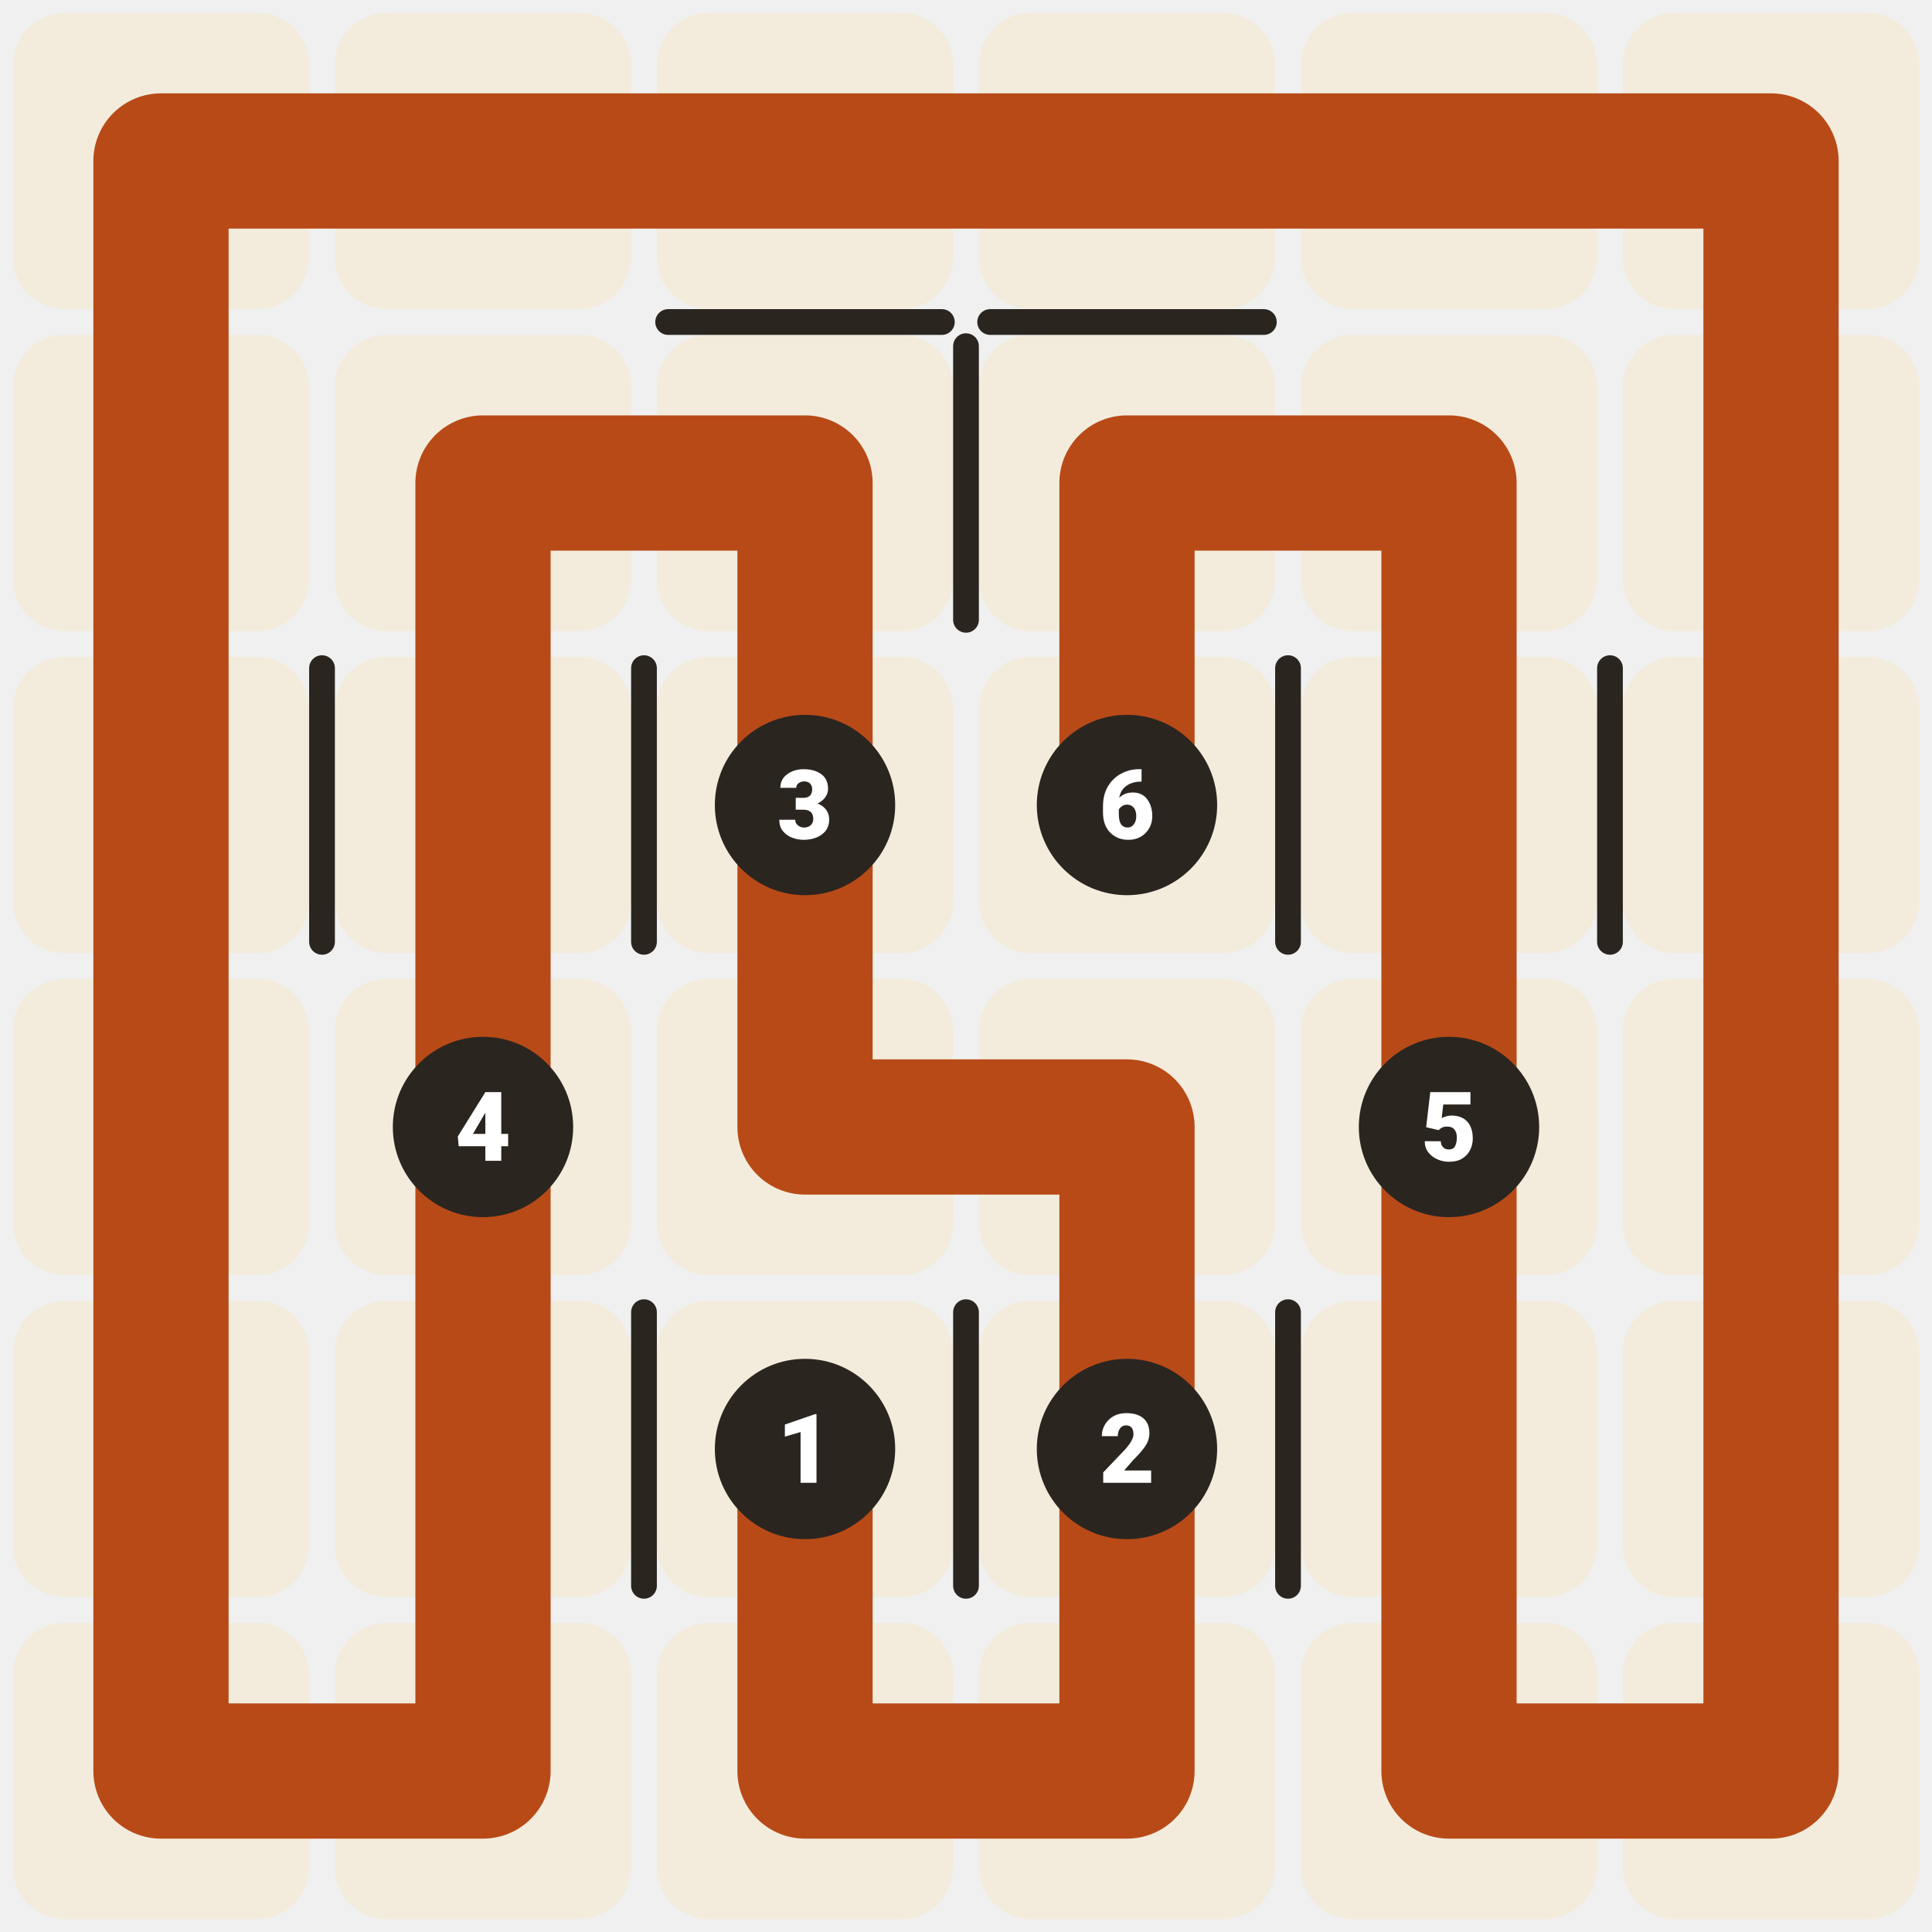
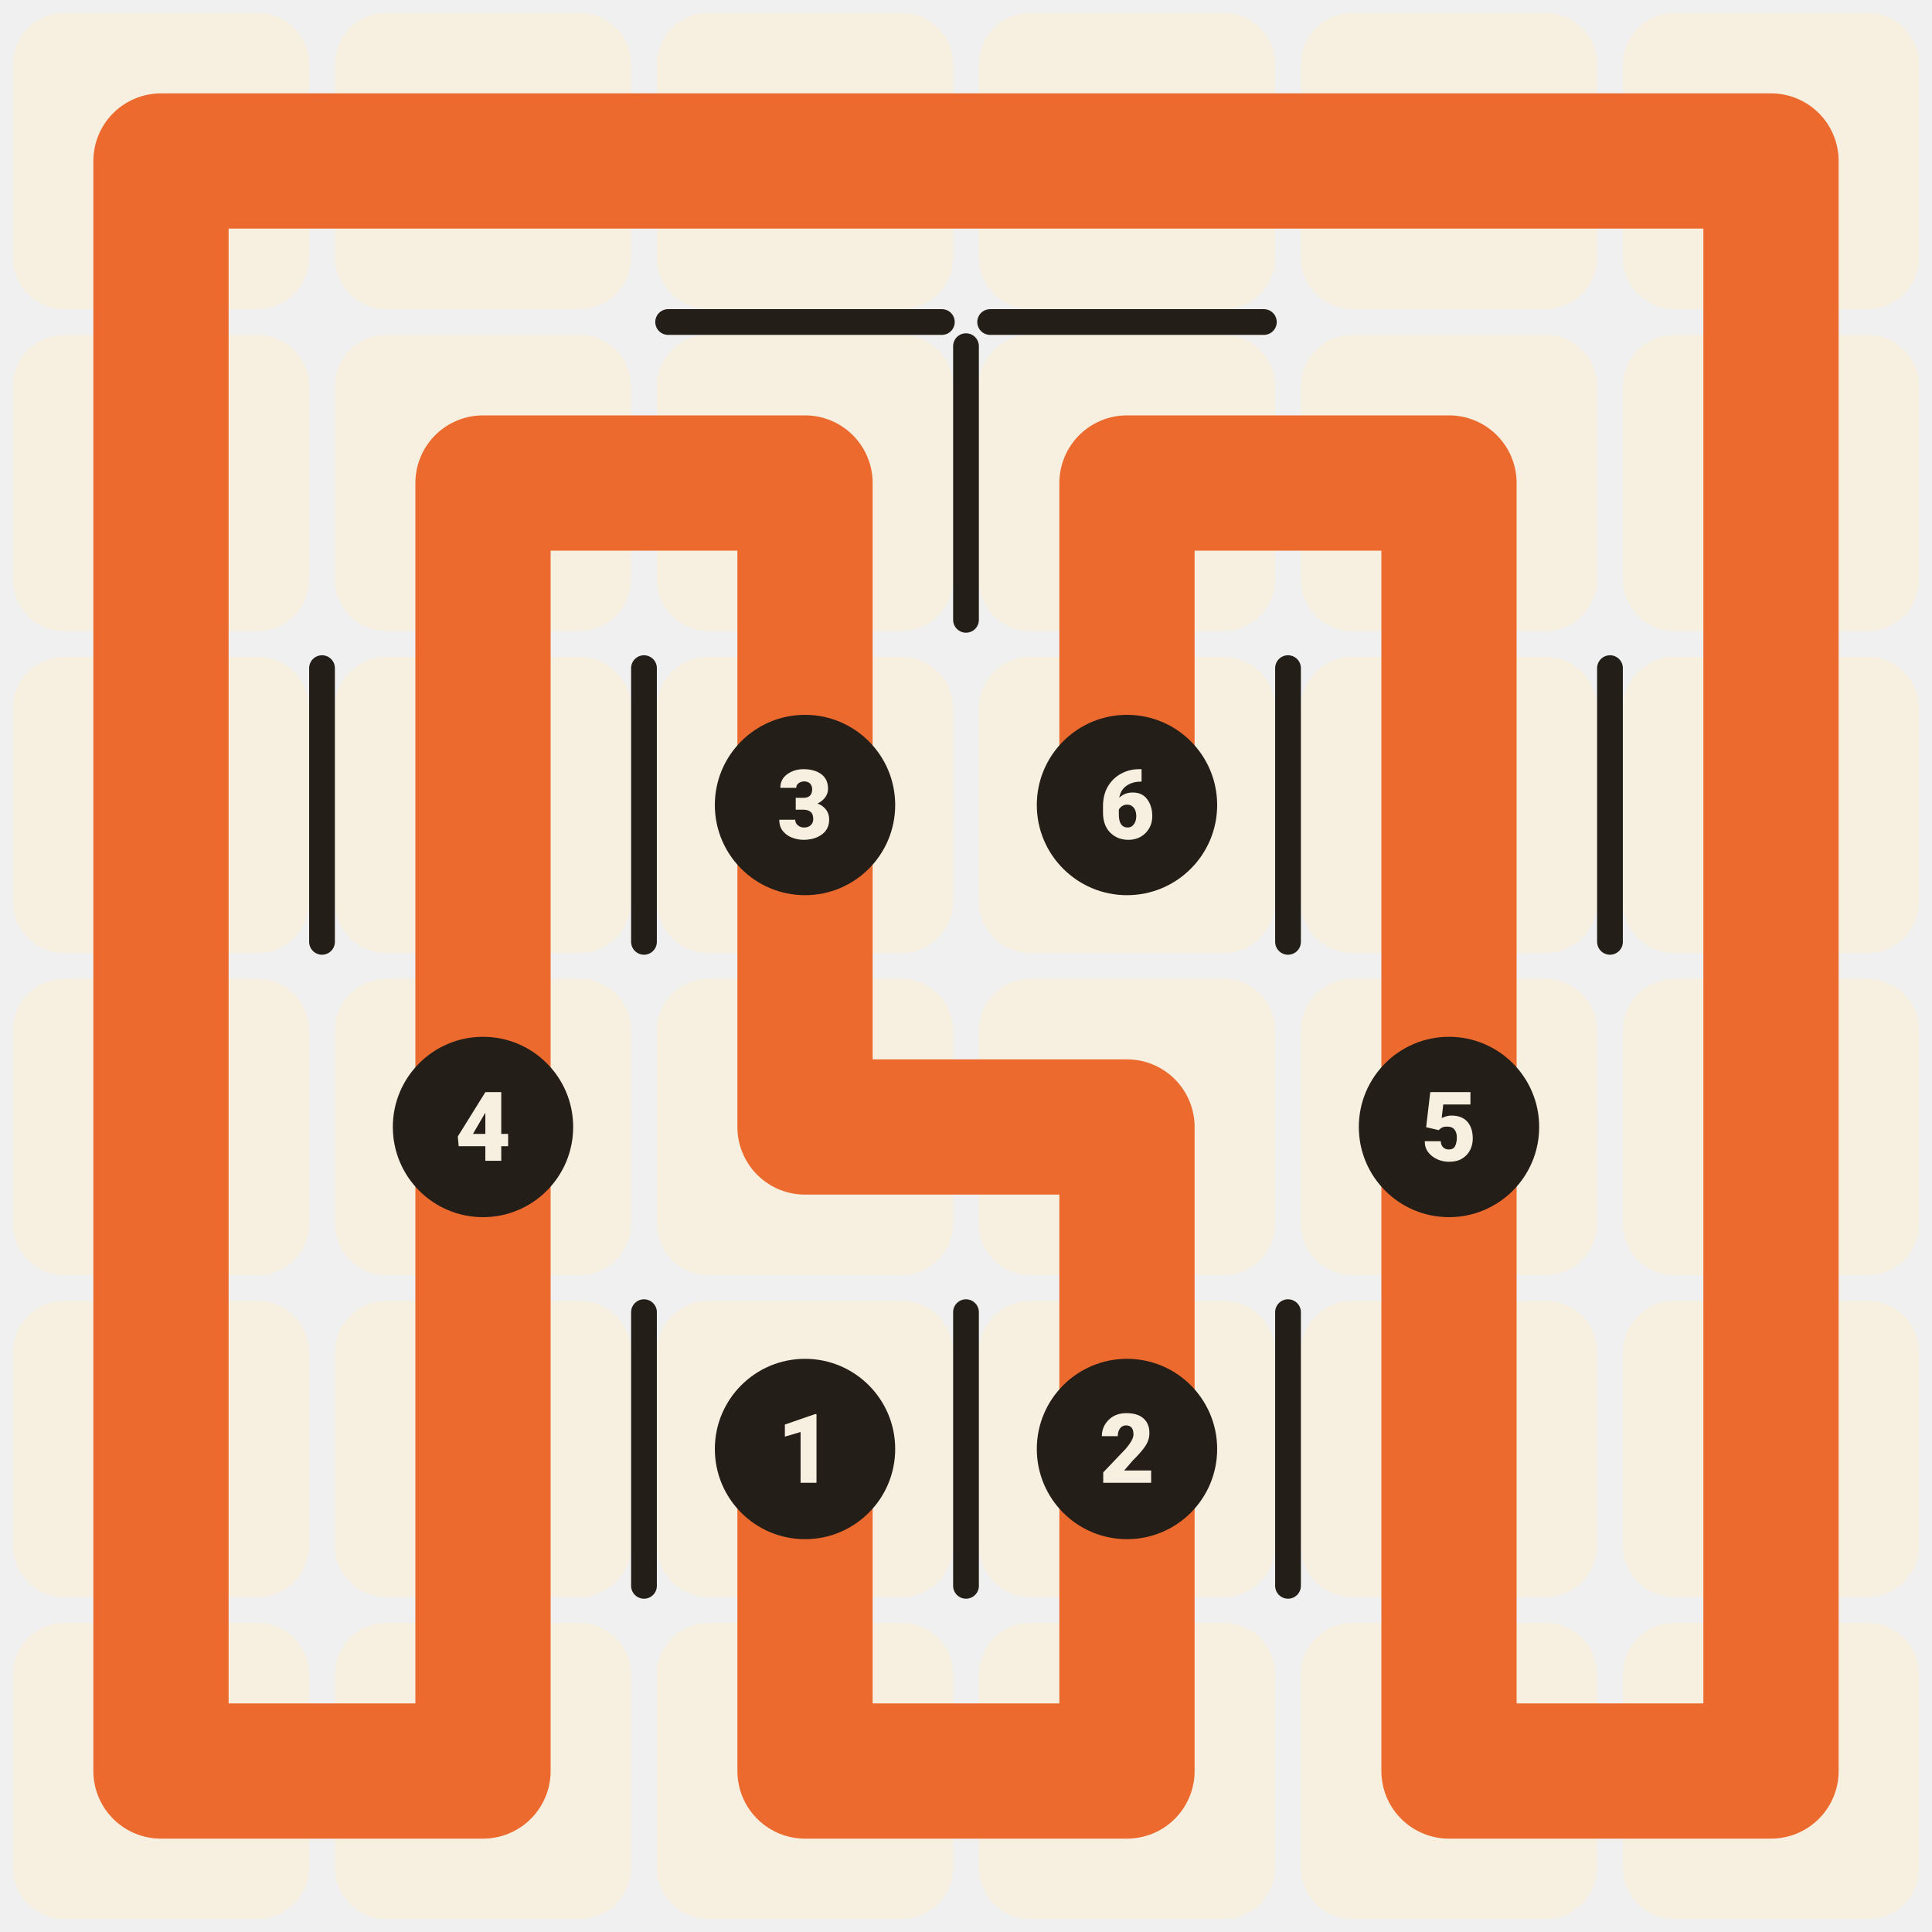
<svg xmlns="http://www.w3.org/2000/svg" viewBox="0 0 400 400" role="img" aria-label="Zip: one path through every cell, numbers in order">
-   <rect x="2.67" y="2.67" width="61.33" height="61.33" rx="10.67" fill="#F3ECDD" />
-   <rect x="69.33" y="2.67" width="61.33" height="61.33" rx="10.67" fill="#F3ECDD" />
-   <rect x="136" y="2.67" width="61.33" height="61.33" rx="10.67" fill="#F3ECDD" />
-   <rect x="202.67" y="2.67" width="61.33" height="61.33" rx="10.67" fill="#F3ECDD" />
-   <rect x="269.33" y="2.67" width="61.33" height="61.33" rx="10.67" fill="#F3ECDD" />
-   <rect x="336" y="2.67" width="61.33" height="61.33" rx="10.67" fill="#F3ECDD" />
-   <rect x="2.67" y="69.33" width="61.33" height="61.33" rx="10.67" fill="#F3ECDD" />
-   <rect x="69.33" y="69.33" width="61.33" height="61.33" rx="10.67" fill="#F3ECDD" />
-   <rect x="136" y="69.33" width="61.33" height="61.33" rx="10.67" fill="#F3ECDD" />
-   <rect x="202.67" y="69.33" width="61.33" height="61.33" rx="10.67" fill="#F3ECDD" />
-   <rect x="269.33" y="69.33" width="61.33" height="61.33" rx="10.67" fill="#F3ECDD" />
-   <rect x="336" y="69.33" width="61.33" height="61.33" rx="10.67" fill="#F3ECDD" />
-   <rect x="2.67" y="136" width="61.33" height="61.33" rx="10.67" fill="#F3ECDD" />
-   <rect x="69.33" y="136" width="61.33" height="61.33" rx="10.67" fill="#F3ECDD" />
-   <rect x="136" y="136" width="61.33" height="61.33" rx="10.67" fill="#F3ECDD" />
-   <rect x="202.67" y="136" width="61.33" height="61.33" rx="10.67" fill="#F3ECDD" />
-   <rect x="269.33" y="136" width="61.33" height="61.33" rx="10.67" fill="#F3ECDD" />
-   <rect x="336" y="136" width="61.33" height="61.33" rx="10.67" fill="#F3ECDD" />
-   <rect x="2.67" y="202.67" width="61.33" height="61.33" rx="10.67" fill="#F3ECDD" />
-   <rect x="69.33" y="202.67" width="61.33" height="61.33" rx="10.67" fill="#F3ECDD" />
-   <rect x="136" y="202.67" width="61.33" height="61.33" rx="10.67" fill="#F3ECDD" />
-   <rect x="202.67" y="202.67" width="61.33" height="61.33" rx="10.67" fill="#F3ECDD" />
-   <rect x="269.33" y="202.67" width="61.33" height="61.33" rx="10.67" fill="#F3ECDD" />
-   <rect x="336" y="202.67" width="61.33" height="61.33" rx="10.67" fill="#F3ECDD" />
-   <rect x="2.67" y="269.33" width="61.33" height="61.33" rx="10.67" fill="#F3ECDD" />
-   <rect x="69.33" y="269.33" width="61.33" height="61.33" rx="10.67" fill="#F3ECDD" />
-   <rect x="136" y="269.33" width="61.33" height="61.33" rx="10.67" fill="#F3ECDD" />
-   <rect x="202.67" y="269.33" width="61.33" height="61.33" rx="10.67" fill="#F3ECDD" />
-   <rect x="269.33" y="269.33" width="61.33" height="61.33" rx="10.67" fill="#F3ECDD" />
-   <rect x="336" y="269.33" width="61.33" height="61.33" rx="10.67" fill="#F3ECDD" />
-   <rect x="2.67" y="336" width="61.33" height="61.33" rx="10.67" fill="#F3ECDD" />
-   <rect x="69.33" y="336" width="61.33" height="61.33" rx="10.67" fill="#F3ECDD" />
-   <rect x="136" y="336" width="61.33" height="61.33" rx="10.67" fill="#F3ECDD" />
-   <rect x="202.67" y="336" width="61.33" height="61.33" rx="10.67" fill="#F3ECDD" />
-   <rect x="269.33" y="336" width="61.33" height="61.33" rx="10.67" fill="#F3ECDD" />
-   <rect x="336" y="336" width="61.33" height="61.33" rx="10.67" fill="#F3ECDD" />
-   <path d="M166.67 300 L166.67 366.67 L233.33 366.67 L233.33 300 L233.33 233.33 L166.67 233.33 L166.67 166.67 L166.67 100 L100 100 L100 166.67 L100 233.33 L100 300 L100 366.67 L33.33 366.67 L33.33 300 L33.33 233.33 L33.33 166.67 L33.33 100 L33.33 33.33 L100 33.33 L166.67 33.33 L233.33 33.33 L300 33.33 L366.67 33.33 L366.67 100 L366.67 166.67 L366.67 233.33 L366.67 300 L366.67 366.67 L300 366.67 L300 300 L300 233.33 L300 166.67 L300 100 L233.33 100 L233.33 166.67" fill="none" stroke="#B84A17" stroke-width="28" stroke-linecap="round" stroke-linejoin="round" />
-   <line x1="138.33" y1="66.67" x2="195" y2="66.67" stroke="#2B2520" stroke-width="5.33" stroke-linecap="round" />
-   <line x1="205" y1="66.67" x2="261.67" y2="66.67" stroke="#2B2520" stroke-width="5.33" stroke-linecap="round" />
-   <line x1="200" y1="71.67" x2="200" y2="128.33" stroke="#2B2520" stroke-width="5.33" stroke-linecap="round" />
-   <line x1="66.67" y1="138.33" x2="66.67" y2="195" stroke="#2B2520" stroke-width="5.33" stroke-linecap="round" />
-   <line x1="133.33" y1="138.33" x2="133.33" y2="195" stroke="#2B2520" stroke-width="5.33" stroke-linecap="round" />
-   <line x1="266.67" y1="138.33" x2="266.67" y2="195" stroke="#2B2520" stroke-width="5.33" stroke-linecap="round" />
-   <line x1="333.33" y1="138.33" x2="333.33" y2="195" stroke="#2B2520" stroke-width="5.33" stroke-linecap="round" />
-   <line x1="133.33" y1="271.67" x2="133.33" y2="328.33" stroke="#2B2520" stroke-width="5.33" stroke-linecap="round" />
-   <line x1="200" y1="271.67" x2="200" y2="328.33" stroke="#2B2520" stroke-width="5.33" stroke-linecap="round" />
-   <line x1="266.67" y1="271.67" x2="266.67" y2="328.33" stroke="#2B2520" stroke-width="5.33" stroke-linecap="round" />
-   <circle cx="166.67" cy="166.67" r="18.67" fill="#2B2520" />
-   <text x="166.67" y="173.67" font-family="ui-rounded, -apple-system, BlinkMacSystemFont, Segoe UI, Roboto, sans-serif" font-size="20" font-weight="800" fill="#fff" text-anchor="middle">3</text>
-   <circle cx="233.33" cy="166.67" r="18.67" fill="#2B2520" />
-   <text x="233.33" y="173.67" font-family="ui-rounded, -apple-system, BlinkMacSystemFont, Segoe UI, Roboto, sans-serif" font-size="20" font-weight="800" fill="#fff" text-anchor="middle">6</text>
-   <circle cx="100" cy="233.33" r="18.67" fill="#2B2520" />
-   <text x="100" y="240.33" font-family="ui-rounded, -apple-system, BlinkMacSystemFont, Segoe UI, Roboto, sans-serif" font-size="20" font-weight="800" fill="#fff" text-anchor="middle">4</text>
-   <circle cx="300" cy="233.33" r="18.67" fill="#2B2520" />
-   <text x="300" y="240.33" font-family="ui-rounded, -apple-system, BlinkMacSystemFont, Segoe UI, Roboto, sans-serif" font-size="20" font-weight="800" fill="#fff" text-anchor="middle">5</text>
-   <circle cx="166.67" cy="300" r="18.67" fill="#2B2520" />
-   <text x="166.67" y="307" font-family="ui-rounded, -apple-system, BlinkMacSystemFont, Segoe UI, Roboto, sans-serif" font-size="20" font-weight="800" fill="#fff" text-anchor="middle">1</text>
-   <circle cx="233.33" cy="300" r="18.67" fill="#2B2520" />
-   <text x="233.33" y="307" font-family="ui-rounded, -apple-system, BlinkMacSystemFont, Segoe UI, Roboto, sans-serif" font-size="20" font-weight="800" fill="#fff" text-anchor="middle">2</text>
+   <rect x="2.67" y="2.67" width="61.33" height="61.33" rx="10.67" fill="#F7F0E1" />
+   <rect x="69.33" y="2.67" width="61.33" height="61.33" rx="10.67" fill="#F7F0E1" />
+   <rect x="136" y="2.67" width="61.33" height="61.33" rx="10.67" fill="#F7F0E1" />
+   <rect x="202.67" y="2.67" width="61.33" height="61.33" rx="10.67" fill="#F7F0E1" />
+   <rect x="269.33" y="2.67" width="61.33" height="61.33" rx="10.67" fill="#F7F0E1" />
+   <rect x="336" y="2.67" width="61.33" height="61.33" rx="10.67" fill="#F7F0E1" />
+   <rect x="2.67" y="69.33" width="61.33" height="61.33" rx="10.67" fill="#F7F0E1" />
+   <rect x="69.33" y="69.33" width="61.33" height="61.33" rx="10.67" fill="#F7F0E1" />
+   <rect x="136" y="69.33" width="61.33" height="61.33" rx="10.67" fill="#F7F0E1" />
+   <rect x="202.67" y="69.33" width="61.33" height="61.33" rx="10.67" fill="#F7F0E1" />
+   <rect x="269.33" y="69.33" width="61.33" height="61.33" rx="10.67" fill="#F7F0E1" />
+   <rect x="336" y="69.33" width="61.33" height="61.33" rx="10.67" fill="#F7F0E1" />
+   <rect x="2.67" y="136" width="61.33" height="61.33" rx="10.67" fill="#F7F0E1" />
+   <rect x="69.33" y="136" width="61.33" height="61.33" rx="10.67" fill="#F7F0E1" />
+   <rect x="136" y="136" width="61.33" height="61.33" rx="10.67" fill="#F7F0E1" />
+   <rect x="202.67" y="136" width="61.33" height="61.33" rx="10.67" fill="#F7F0E1" />
+   <rect x="269.33" y="136" width="61.33" height="61.33" rx="10.67" fill="#F7F0E1" />
+   <rect x="336" y="136" width="61.33" height="61.33" rx="10.67" fill="#F7F0E1" />
+   <rect x="2.67" y="202.67" width="61.33" height="61.33" rx="10.67" fill="#F7F0E1" />
+   <rect x="69.33" y="202.67" width="61.33" height="61.33" rx="10.67" fill="#F7F0E1" />
+   <rect x="136" y="202.67" width="61.33" height="61.33" rx="10.67" fill="#F7F0E1" />
+   <rect x="202.67" y="202.67" width="61.33" height="61.33" rx="10.67" fill="#F7F0E1" />
+   <rect x="269.33" y="202.67" width="61.33" height="61.33" rx="10.67" fill="#F7F0E1" />
+   <rect x="336" y="202.67" width="61.33" height="61.33" rx="10.67" fill="#F7F0E1" />
+   <rect x="2.67" y="269.33" width="61.33" height="61.33" rx="10.67" fill="#F7F0E1" />
+   <rect x="69.33" y="269.33" width="61.33" height="61.33" rx="10.67" fill="#F7F0E1" />
+   <rect x="136" y="269.33" width="61.33" height="61.33" rx="10.67" fill="#F7F0E1" />
+   <rect x="202.67" y="269.33" width="61.33" height="61.33" rx="10.67" fill="#F7F0E1" />
+   <rect x="269.33" y="269.33" width="61.33" height="61.33" rx="10.67" fill="#F7F0E1" />
+   <rect x="336" y="269.33" width="61.33" height="61.33" rx="10.67" fill="#F7F0E1" />
+   <rect x="2.67" y="336" width="61.33" height="61.33" rx="10.67" fill="#F7F0E1" />
+   <rect x="69.33" y="336" width="61.33" height="61.33" rx="10.67" fill="#F7F0E1" />
+   <rect x="136" y="336" width="61.33" height="61.33" rx="10.67" fill="#F7F0E1" />
+   <rect x="202.67" y="336" width="61.33" height="61.33" rx="10.67" fill="#F7F0E1" />
+   <rect x="269.33" y="336" width="61.33" height="61.33" rx="10.67" fill="#F7F0E1" />
+   <rect x="336" y="336" width="61.33" height="61.33" rx="10.67" fill="#F7F0E1" />
+   <path d="M166.67 300 L166.67 366.67 L233.33 366.67 L233.33 300 L233.33 233.33 L166.67 233.33 L166.67 166.67 L166.67 100 L100 100 L100 166.67 L100 233.33 L100 300 L100 366.67 L33.33 366.67 L33.33 300 L33.33 233.33 L33.33 166.67 L33.33 100 L33.33 33.33 L100 33.33 L166.67 33.33 L233.33 33.33 L300 33.33 L366.67 33.33 L366.67 100 L366.67 166.67 L366.67 233.33 L366.67 300 L366.67 366.67 L300 366.67 L300 300 L300 233.33 L300 166.67 L300 100 L233.33 100 L233.33 166.67" fill="none" stroke="#EC6A2E" stroke-width="28" stroke-linecap="round" stroke-linejoin="round" />
+   <line x1="138.33" y1="66.67" x2="195" y2="66.67" stroke="#231E18" stroke-width="5.33" stroke-linecap="round" />
+   <line x1="205" y1="66.67" x2="261.67" y2="66.67" stroke="#231E18" stroke-width="5.33" stroke-linecap="round" />
+   <line x1="200" y1="71.67" x2="200" y2="128.33" stroke="#231E18" stroke-width="5.33" stroke-linecap="round" />
+   <line x1="66.67" y1="138.33" x2="66.67" y2="195" stroke="#231E18" stroke-width="5.33" stroke-linecap="round" />
+   <line x1="133.33" y1="138.33" x2="133.33" y2="195" stroke="#231E18" stroke-width="5.33" stroke-linecap="round" />
+   <line x1="266.67" y1="138.33" x2="266.67" y2="195" stroke="#231E18" stroke-width="5.33" stroke-linecap="round" />
+   <line x1="333.33" y1="138.33" x2="333.33" y2="195" stroke="#231E18" stroke-width="5.33" stroke-linecap="round" />
+   <line x1="133.33" y1="271.67" x2="133.33" y2="328.33" stroke="#231E18" stroke-width="5.33" stroke-linecap="round" />
+   <line x1="200" y1="271.67" x2="200" y2="328.33" stroke="#231E18" stroke-width="5.33" stroke-linecap="round" />
+   <line x1="266.67" y1="271.67" x2="266.67" y2="328.33" stroke="#231E18" stroke-width="5.33" stroke-linecap="round" />
+   <circle cx="166.67" cy="166.67" r="18.67" fill="#231E18" />
+   <text x="166.67" y="173.67" font-family="'Schibsted Grotesk Variable', 'Schibsted Grotesk', ui-sans-serif, system-ui, -apple-system, 'Segoe UI', Roboto, sans-serif" font-size="20" font-weight="800" fill="#F7F0E1" text-anchor="middle">3</text>
+   <circle cx="233.33" cy="166.67" r="18.67" fill="#231E18" />
+   <text x="233.33" y="173.67" font-family="'Schibsted Grotesk Variable', 'Schibsted Grotesk', ui-sans-serif, system-ui, -apple-system, 'Segoe UI', Roboto, sans-serif" font-size="20" font-weight="800" fill="#F7F0E1" text-anchor="middle">6</text>
+   <circle cx="100" cy="233.33" r="18.67" fill="#231E18" />
+   <text x="100" y="240.33" font-family="'Schibsted Grotesk Variable', 'Schibsted Grotesk', ui-sans-serif, system-ui, -apple-system, 'Segoe UI', Roboto, sans-serif" font-size="20" font-weight="800" fill="#F7F0E1" text-anchor="middle">4</text>
+   <circle cx="300" cy="233.33" r="18.67" fill="#231E18" />
+   <text x="300" y="240.33" font-family="'Schibsted Grotesk Variable', 'Schibsted Grotesk', ui-sans-serif, system-ui, -apple-system, 'Segoe UI', Roboto, sans-serif" font-size="20" font-weight="800" fill="#F7F0E1" text-anchor="middle">5</text>
+   <circle cx="166.67" cy="300" r="18.67" fill="#231E18" />
+   <text x="166.67" y="307" font-family="'Schibsted Grotesk Variable', 'Schibsted Grotesk', ui-sans-serif, system-ui, -apple-system, 'Segoe UI', Roboto, sans-serif" font-size="20" font-weight="800" fill="#F7F0E1" text-anchor="middle">1</text>
+   <circle cx="233.33" cy="300" r="18.67" fill="#231E18" />
+   <text x="233.33" y="307" font-family="'Schibsted Grotesk Variable', 'Schibsted Grotesk', ui-sans-serif, system-ui, -apple-system, 'Segoe UI', Roboto, sans-serif" font-size="20" font-weight="800" fill="#F7F0E1" text-anchor="middle">2</text>
</svg>
